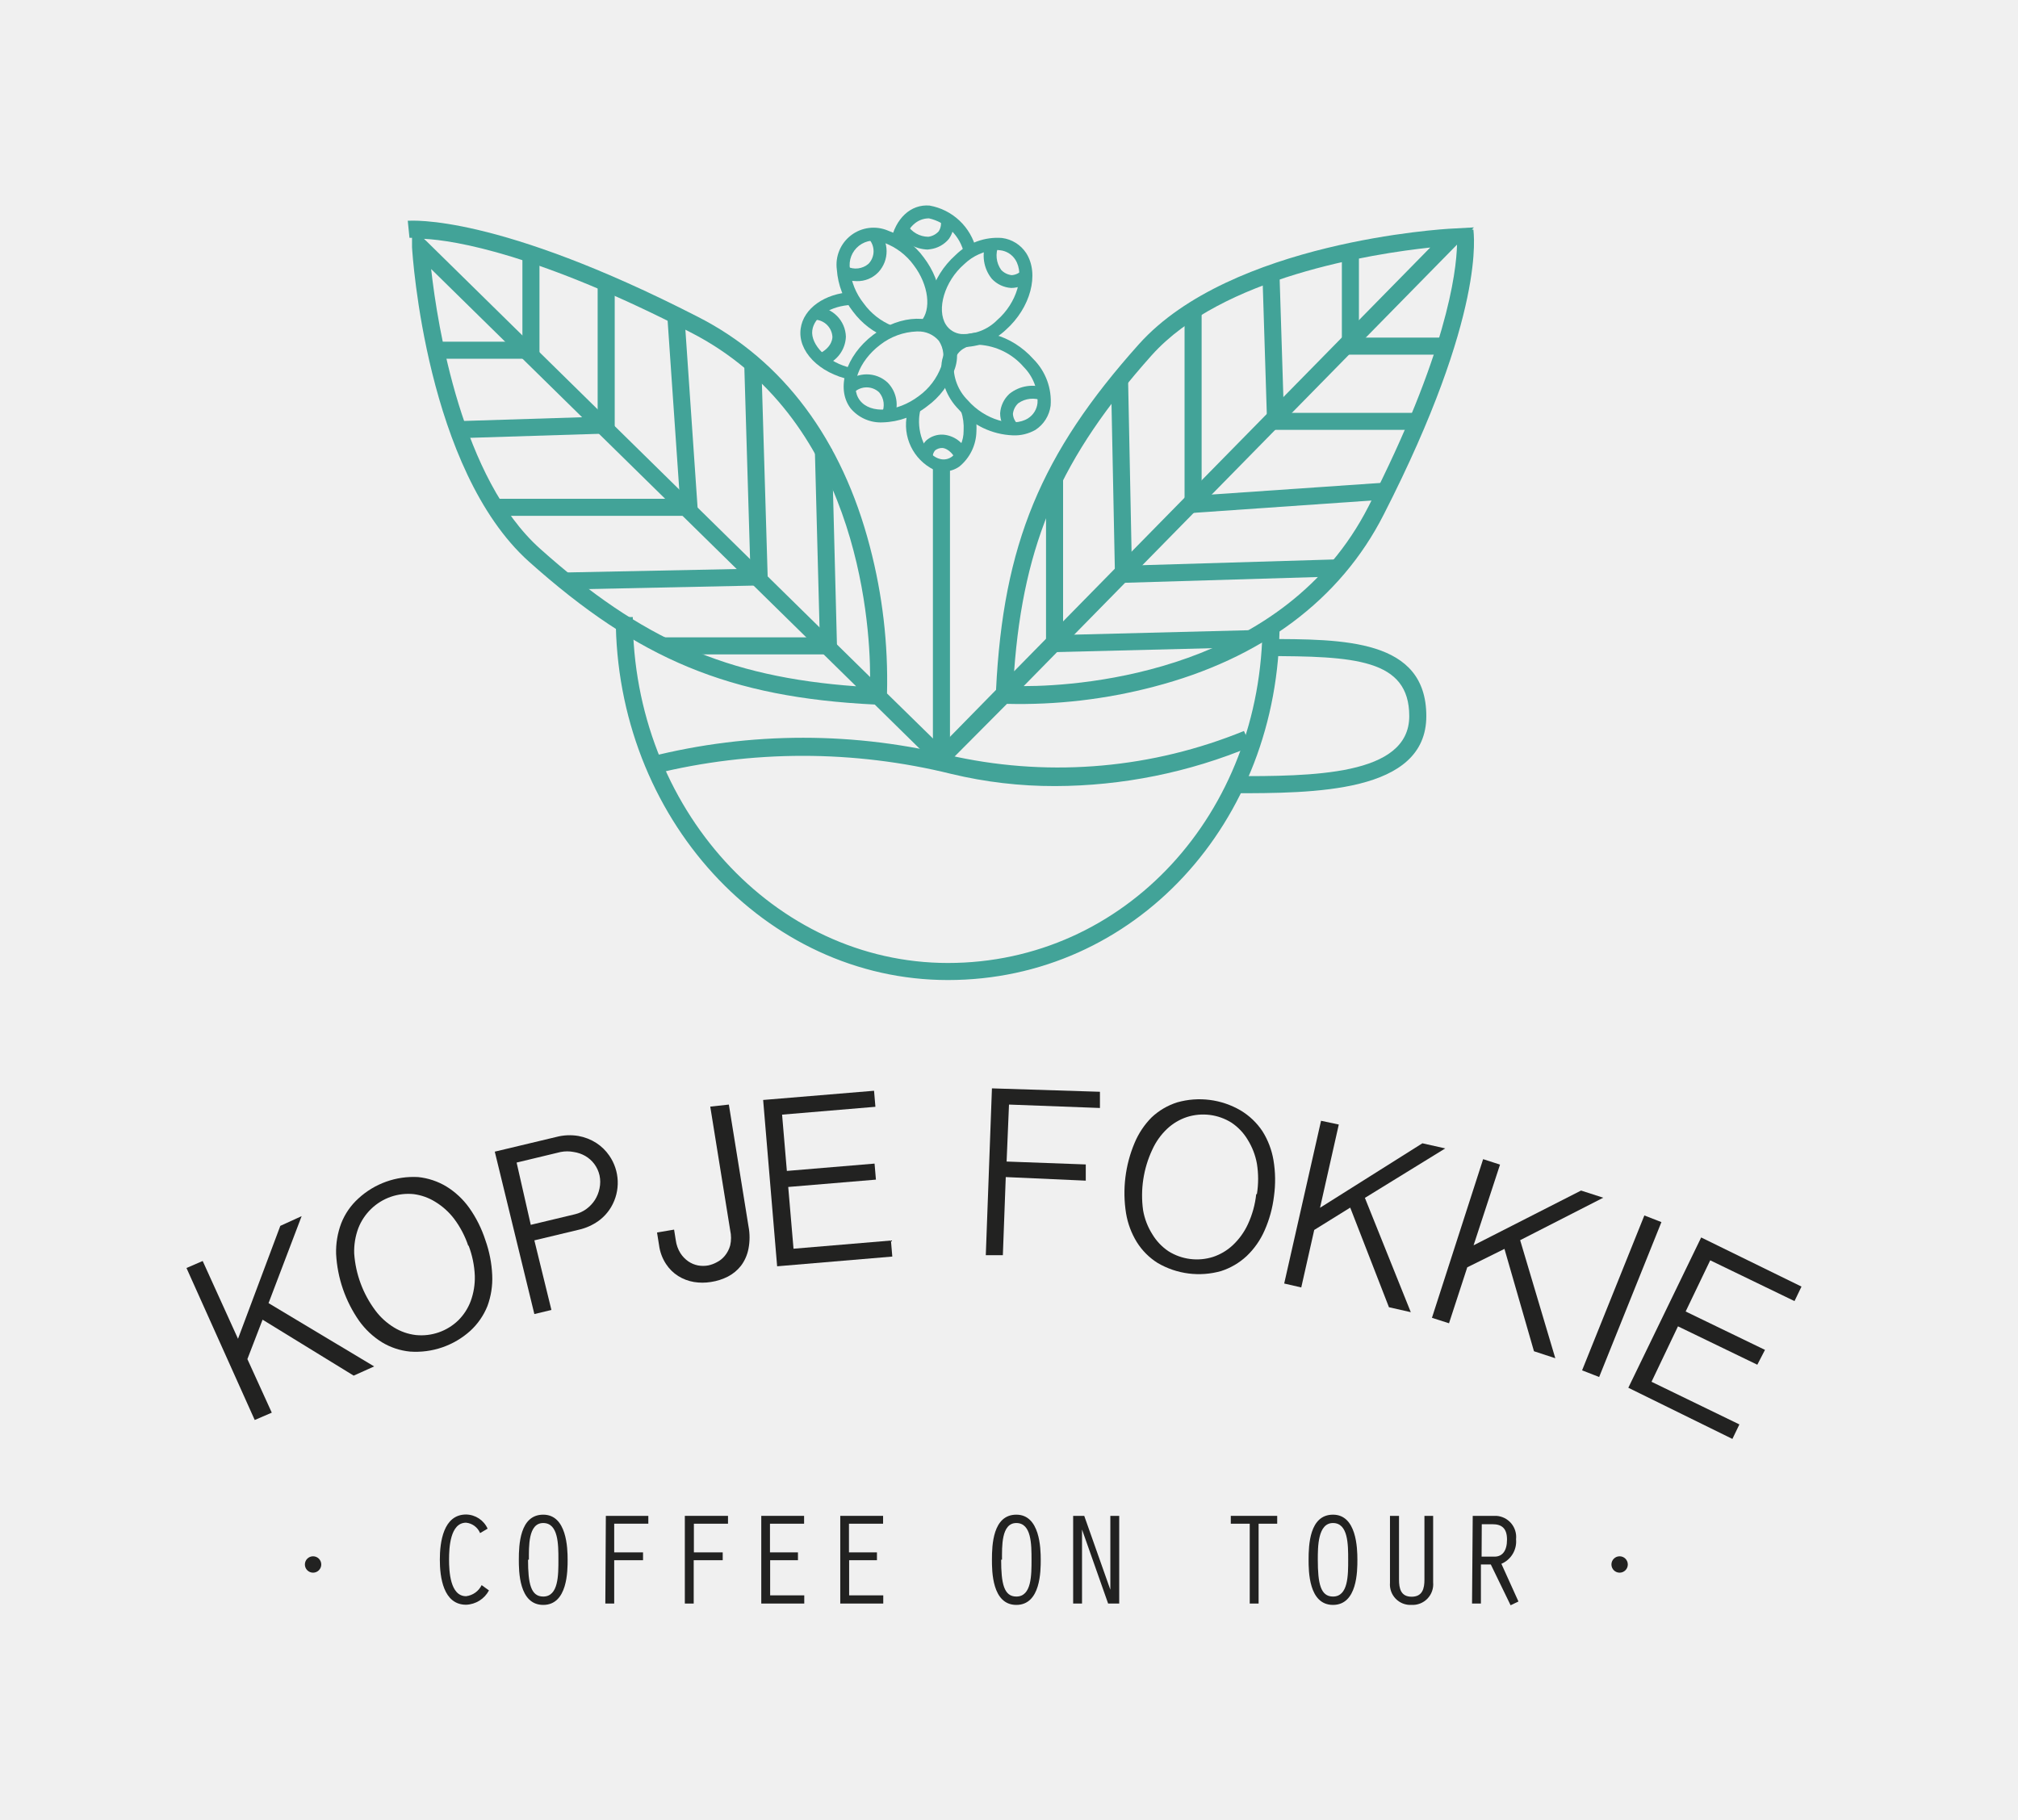
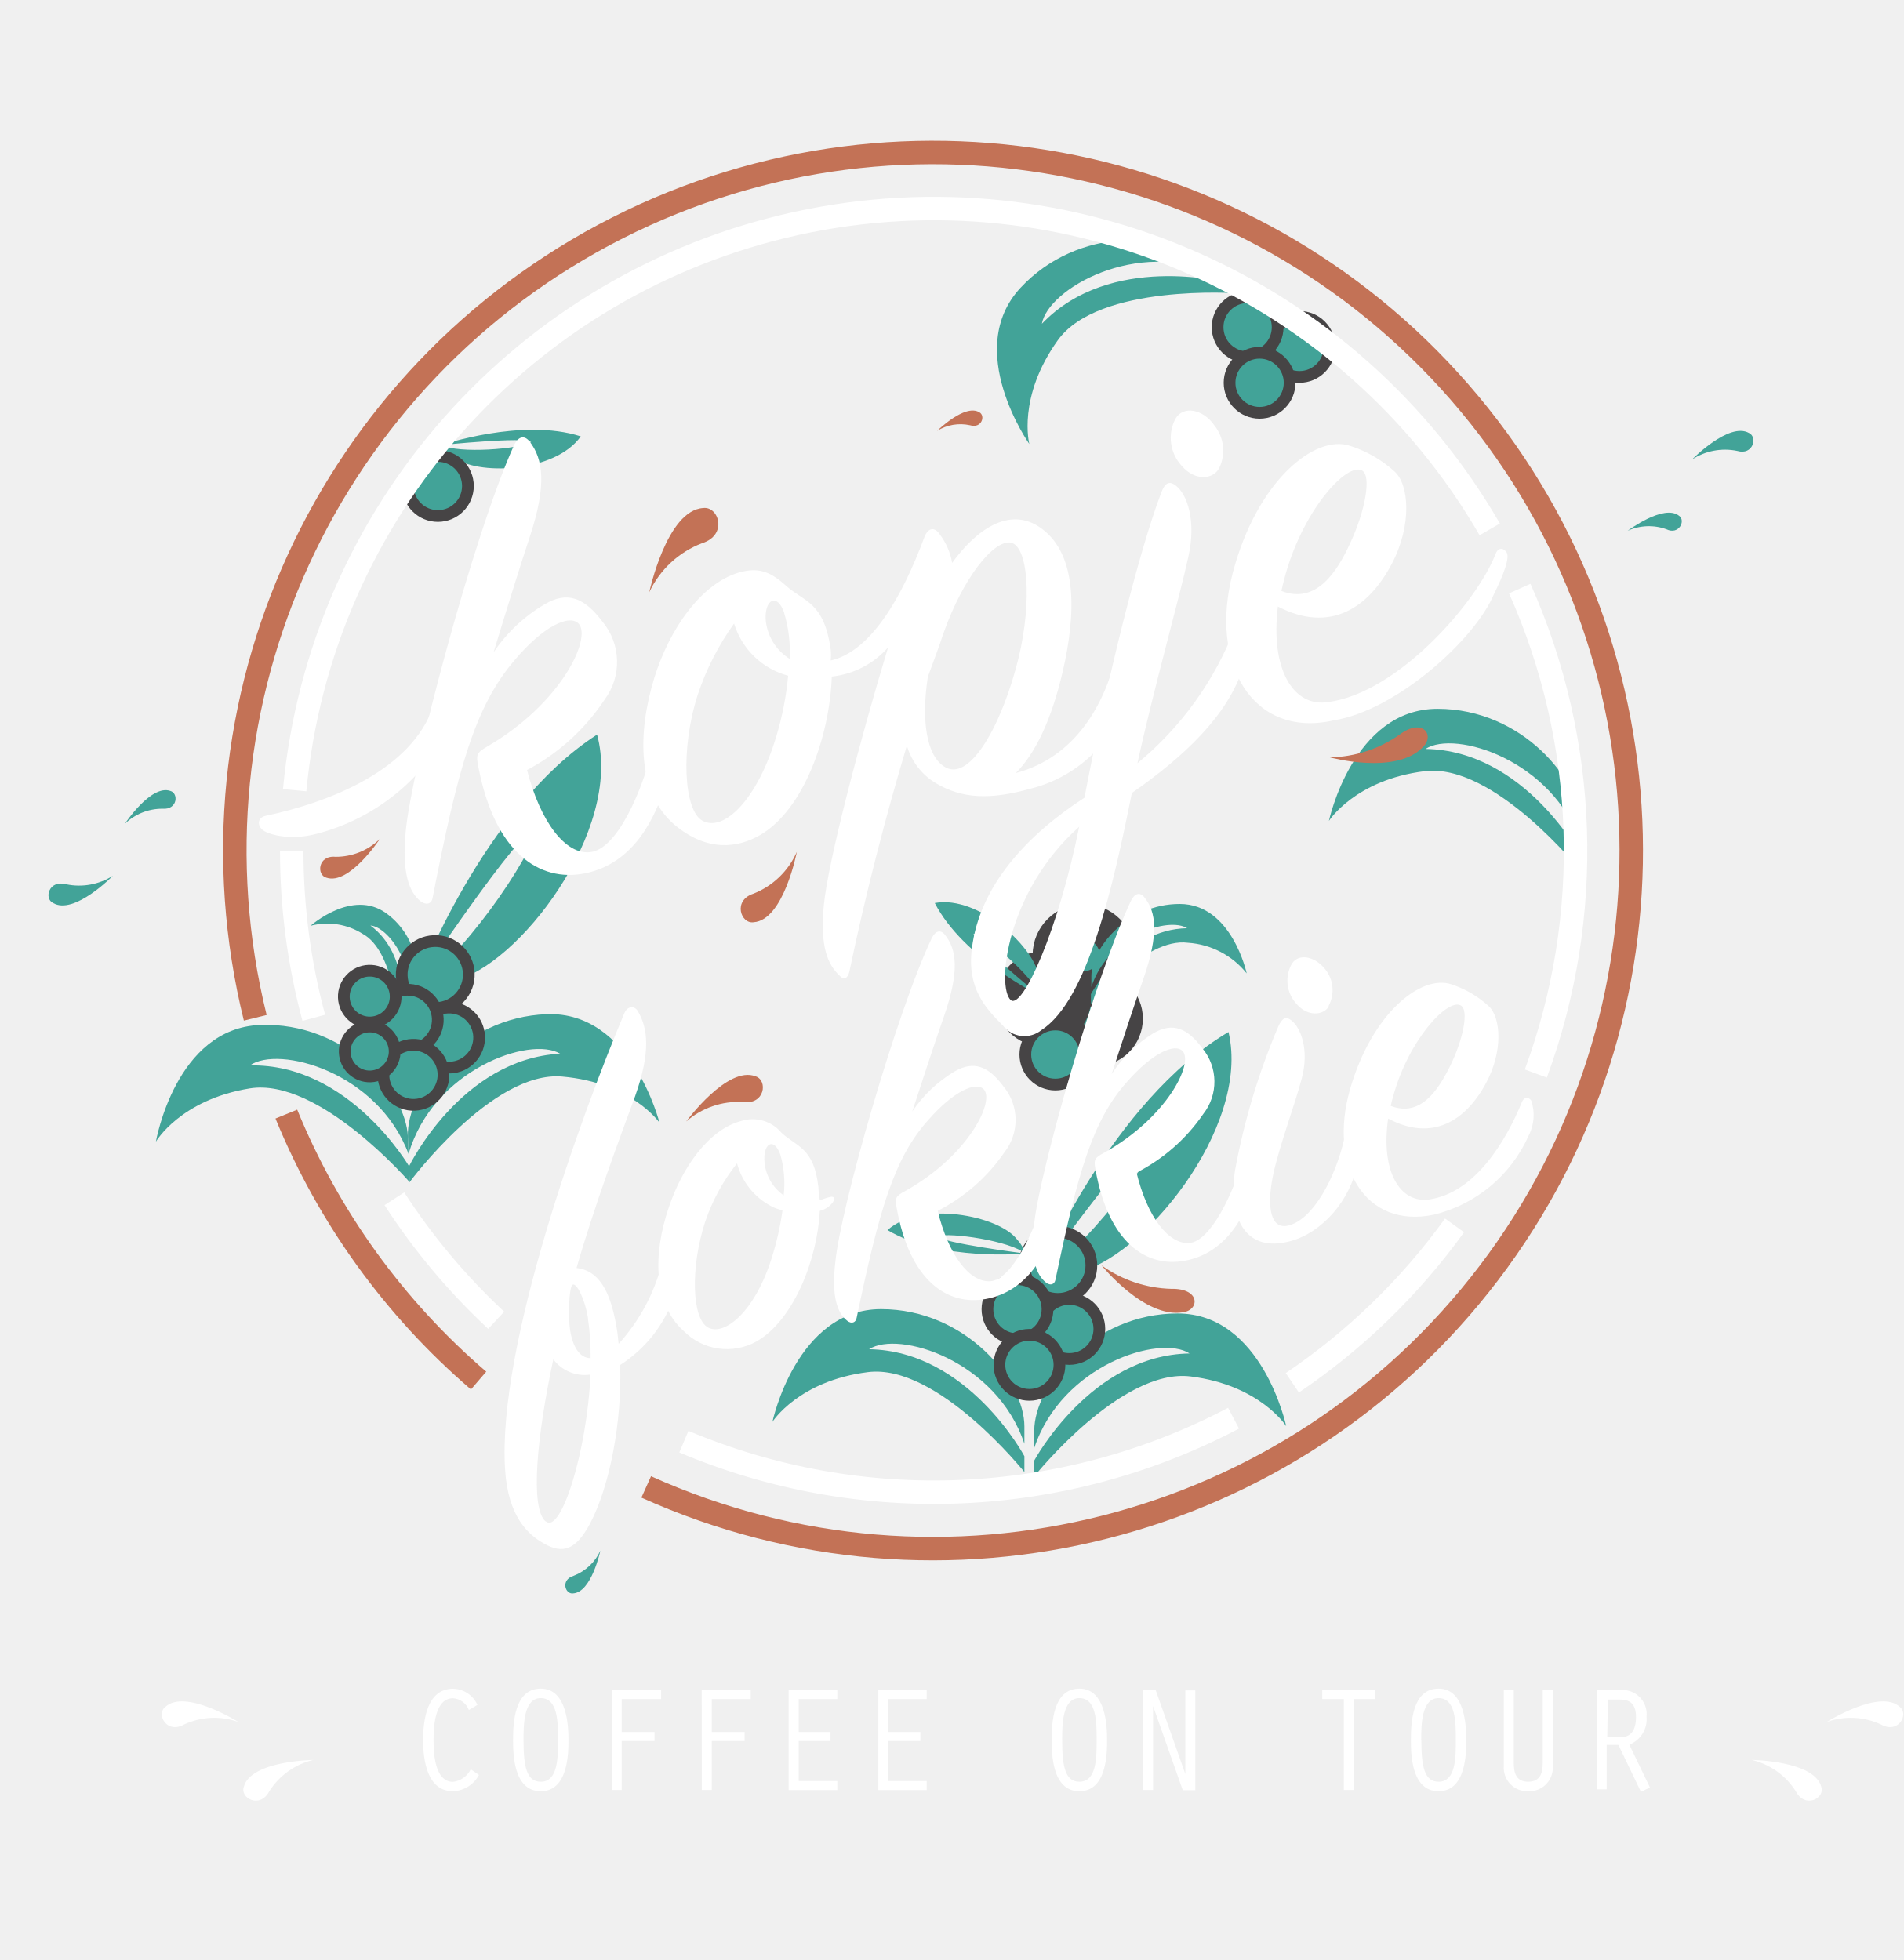
- <svg xmlns="http://www.w3.org/2000/svg" id="Layer_1" data-name="Layer 1" viewBox="0 0 118.28 106.67">
+ <svg xmlns="http://www.w3.org/2000/svg" id="Layer_1" data-name="Layer 1" viewBox="0 0 162.26 167.13">
  <defs>
-     <style>.cls-1{fill:#222221;}.cls-2{fill:#42a398;}</style>
+     <style>.cls-1{fill:#fff;}.cls-2,.cls-4{fill:none;stroke-width:2px;}.cls-2{stroke:#c37256;}.cls-2,.cls-4,.cls-5,.cls-6{stroke-miterlimit:10;}.cls-3,.cls-5,.cls-6{fill:#42a398;}.cls-4{stroke:#fff;}.cls-5,.cls-6{stroke:#464445;}.cls-6{stroke-width:3px;}.cls-7{fill:#c37256;}</style>
  </defs>
-   <path class="cls-1" d="M11.88,73.92l2.07,4.56,2.48-6.62,1.25-.57-1.94,5.1,6.19,3.71-1.2.54-5.34-3.28-.89,2.31,1.43,3.14-1,.43-4-8.91Z" />
-   <path class="cls-1" d="M28.45,72.7a7,7,0,0,1,.4,2.05,4.63,4.63,0,0,1-.28,1.81,4,4,0,0,1-1,1.45,4.77,4.77,0,0,1-3.54,1.22,3.9,3.9,0,0,1-1.65-.55,4.7,4.7,0,0,1-1.33-1.25,7.55,7.55,0,0,1-1.35-3.92A4.7,4.7,0,0,1,20,71.71a3.87,3.87,0,0,1,1-1.45A4.77,4.77,0,0,1,24.51,69a4,4,0,0,1,1.65.55,4.63,4.63,0,0,1,1.34,1.25A7,7,0,0,1,28.45,72.7Zm-1,.34a5.59,5.59,0,0,0-.83-1.59,4,4,0,0,0-1.11-1A3.15,3.15,0,0,0,24.25,70a3.13,3.13,0,0,0-2.49.86A3.16,3.16,0,0,0,21,72a3.89,3.89,0,0,0-.24,1.48A6.31,6.31,0,0,0,22,76.82a3.89,3.89,0,0,0,1.1,1,3.14,3.14,0,0,0,1.27.44,3.12,3.12,0,0,0,2.49-.86,3.14,3.14,0,0,0,.73-1.13,4,4,0,0,0,.24-1.48A5.6,5.6,0,0,0,27.46,73Z" />
-   <path class="cls-1" d="M29,67.51l3.6-.86a3.09,3.09,0,0,1,1.3-.06,2.88,2.88,0,0,1,1.05.41,2.71,2.71,0,0,1,.76.74,2.8,2.8,0,0,1,.12,3,2.72,2.72,0,0,1-.75.83,3.21,3.21,0,0,1-1.17.52l-2.59.62,1,4.08-1,.24Zm2.11,4.29,2.59-.62a1.83,1.83,0,0,0,.67-.31,2,2,0,0,0,.5-.53,2,2,0,0,0,.27-.68,1.8,1.8,0,0,0,0-.76,1.76,1.76,0,0,0-.84-1.14,1.93,1.93,0,0,0-.67-.23,2,2,0,0,0-.77,0l-2.58.62Z" />
-   <path class="cls-1" d="M42.72,64.75l1.15,7.13a3.45,3.45,0,0,1,0,1.32,2.42,2.42,0,0,1-.44,1,2.35,2.35,0,0,1-.76.63,3.23,3.23,0,0,1-1,.32,3.09,3.09,0,0,1-1,0,2.54,2.54,0,0,1-.92-.35,2.35,2.35,0,0,1-.71-.7A2.61,2.61,0,0,1,38.63,73l-.12-.75,1-.17.1.63a1.9,1.9,0,0,0,.27.75,1.7,1.7,0,0,0,.46.48,1.53,1.53,0,0,0,.57.24,1.7,1.7,0,0,0,.6,0A1.81,1.81,0,0,0,42,74a1.45,1.45,0,0,0,.48-.38,1.64,1.64,0,0,0,.32-.62,2,2,0,0,0,0-.87l-1.17-7.26Z" />
-   <path class="cls-1" d="M51.23,63.94l.08.94-5.47.46.28,3.3,5.14-.43.08.94-5.14.43.31,3.62,5.71-.48.08.94-6.75.57-.82-9.75Z" />
-   <path class="cls-1" d="M64.47,64l0,.95-5.33-.2L59,68.09l4.64.17,0,.95L58.95,69l-.17,4.58-1,0,.36-9.78Z" />
-   <path class="cls-1" d="M74.67,70.13a7,7,0,0,1-.55,2,4.63,4.63,0,0,1-1.05,1.5,4,4,0,0,1-1.5.88,4.78,4.78,0,0,1-3.71-.47,3.87,3.87,0,0,1-1.23-1.23A4.68,4.68,0,0,1,66,71.12,7.55,7.55,0,0,1,66.5,67a4.69,4.69,0,0,1,1-1.5,3.9,3.9,0,0,1,1.5-.88,4.78,4.78,0,0,1,3.71.47A4,4,0,0,1,74,66.32,4.63,4.63,0,0,1,74.64,68,7,7,0,0,1,74.67,70.13Zm-1-.13a5.61,5.61,0,0,0,0-1.79,4,4,0,0,0-.54-1.4,3.14,3.14,0,0,0-.95-1,3.13,3.13,0,0,0-2.61-.33,3.14,3.14,0,0,0-1.16.69,3.88,3.88,0,0,0-.87,1.22A6.32,6.32,0,0,0,67,70.95a3.88,3.88,0,0,0,.54,1.4,3.15,3.15,0,0,0,.95,1,3.13,3.13,0,0,0,2.61.33,3.15,3.15,0,0,0,1.16-.69,4,4,0,0,0,.88-1.22A5.6,5.6,0,0,0,73.63,70Z" />
-   <path class="cls-1" d="M78.47,65.92,77.37,70.8l6-3.78,1.34.3L80,70.22l2.69,6.7-1.28-.29-2.27-5.84-2.11,1.31-.76,3.37-1-.23,2.16-9.54Z" />
-   <path class="cls-1" d="M87.92,68.27,86.37,73l6.3-3.21,1.3.42L89.1,72.7l2.06,6.92-1.25-.41-1.73-6L86,74.29l-1.07,3.28-1-.32,3-9.3Z" />
-   <path class="cls-1" d="M97.38,71.64l-3.65,9.08-1-.39,3.65-9.08Z" />
-   <path class="cls-1" d="M105.59,75.42l-.41.85-4.94-2.39-1.44,3,4.65,2.25L103,80l-4.65-2.25L96.8,81l5.15,2.5-.41.85-6.1-3,4.27-8.81Z" />
-   <path class="cls-1" d="M28.66,93.23a1.58,1.58,0,0,1-1.34.84c-1.34,0-1.54-1.62-1.54-2.64s.2-2.65,1.54-2.65a1.41,1.41,0,0,1,1.26.83l-.44.26a1,1,0,0,0-.82-.61c-.94,0-1,1.48-1,2.16s.06,2.15,1,2.15a1.17,1.17,0,0,0,.91-.65Z" />
-   <path class="cls-1" d="M33.27,91.43c0,.65,0,2.65-1.43,2.65s-1.43-2-1.43-2.65c0-.85.05-2.64,1.43-2.64S33.27,90.75,33.27,91.43Zm-2.32,0c0,1.39.16,2.16.89,2.16.9,0,.89-1.27.89-2.16s0-2.15-.89-2.15S31,90.67,31,91.43Z" />
-   <path class="cls-1" d="M35.51,88.86H38v.46H36V91h1.69v.46H36V94h-.52Z" />
-   <path class="cls-1" d="M40.14,88.86h2.53v.46h-2V91h1.69v.46H40.66V94h-.52Z" />
-   <path class="cls-1" d="M44.62,88.86h2.51v.46h-2V91h1.64v.46H45.14v2.06h2V94H44.62Z" />
-   <path class="cls-1" d="M49.25,88.86h2.51v.46h-2V91h1.64v.46H49.77v2.06h2V94H49.25Z" />
-   <path class="cls-1" d="M61,91.43c0,.65,0,2.65-1.43,2.65s-1.43-2-1.43-2.65c0-.85.05-2.64,1.43-2.64S61,90.75,61,91.43Zm-2.32,0c0,1.39.16,2.16.89,2.16.9,0,.89-1.27.89-2.16s0-2.15-.89-2.15S58.73,90.67,58.73,91.43Z" />
-   <path class="cls-1" d="M62.9,88.86h.65l1.53,4.33,0,0,0-1.15V88.86h.52V94h-.65l-1.53-4.34,0,0,0,1.17V94H62.9Z" />
-   <path class="cls-1" d="M73.25,89.32H72.14v-.46h2.72v.46H73.77V94h-.52Z" />
-   <path class="cls-1" d="M79.56,91.43c0,.65,0,2.65-1.43,2.65s-1.43-2-1.43-2.65c0-.85.05-2.64,1.43-2.64S79.56,90.75,79.56,91.43Zm-2.32,0c0,1.39.16,2.16.89,2.16.9,0,.89-1.27.89-2.16s0-2.15-.89-2.15S77.24,90.67,77.24,91.43Z" />
-   <path class="cls-1" d="M82,88.86V92.6c0,.51.1,1,.74,1s.75-.49.75-1V88.86H84v3.9a1.21,1.21,0,0,1-1.27,1.32,1.2,1.2,0,0,1-1.26-1.3V88.86Z" />
-   <path class="cls-1" d="M86.32,88.86h1.39a1.24,1.24,0,0,1,1.15,1.37A1.42,1.42,0,0,1,88,91.67L89,93.88l-.46.22-1.16-2.39h-.58V94h-.52Zm.52,2.39h.76c.45,0,.73-.33.73-1s-.32-.9-.85-.9h-.63Z" />
-   <circle class="cls-1" cx="18.35" cy="91.71" r="0.48" />
-   <circle class="cls-1" cx="94.93" cy="91.71" r="0.48" />
-   <path class="cls-2" d="M55.56,57.45c-10.74,0-19.47-9.55-19.47-21.28h1c0,11.18,8.29,20.28,18.47,20.28C65.92,56.45,74,47.69,74,36.52h1C75,48.26,66.48,57.45,55.56,57.45Z" />
-   <path class="cls-2" d="M72.24,46.5v-1c4.62,0,10.36,0,10.36-3.52,0-3.35-3.21-3.52-8.46-3.52v-1c4.65,0,9.46,0,9.46,4.52S77,46.5,72.24,46.5Z" />
-   <rect class="cls-2" x="54.68" y="27.42" width="1" height="16.99" />
-   <path class="cls-2" d="M55.54,44.76l-.71-.7,3.55-3.62C58.8,31.93,61,26.6,66.76,20.17c5.39-6,17.83-6.75,18.35-6.77l1.28-.07-.12.13.09,0c0,.19.8,4.85-5.26,16.71-2.54,5-7.21,8.46-13.49,10.09a30.86,30.86,0,0,1-8.59,1ZM85.4,14.34,60,40.22c3.63,0,15.3-.91,20.21-10.53C84.77,20.77,85.36,16,85.4,14.34Zm-1.57.17c-3.36.36-12.21,1.72-16.33,6.32C62.19,26.78,60,31.75,59.44,39.35Z" />
-   <polygon class="cls-2" points="61.31 38.24 61.31 28.01 62.31 28.01 62.31 37.22 73.33 36.94 73.35 37.94 61.31 38.24" />
-   <polygon class="cls-2" points="65.36 34.18 65.12 22.28 66.12 22.26 66.34 33.15 78.39 32.79 78.42 33.79 65.36 34.18" />
-   <polygon class="cls-2" points="69.43 30.1 69.43 18.18 70.43 18.18 70.43 29.03 81.19 28.29 81.26 29.28 69.43 30.1" />
-   <polygon class="cls-2" points="83.11 25.2 74.28 25.2 73.99 15.95 74.99 15.92 75.25 24.2 83.11 24.2 83.11 25.2" />
-   <polygon class="cls-2" points="84.8 20.79 78.65 20.79 78.65 14.48 79.65 14.48 79.65 19.79 84.8 19.79 84.8 20.79" />
-   <path class="cls-2" d="M54.88,44.85,51.27,41.3c-8.51-.42-13.84-2.63-20.27-8.38-6-5.39-6.82-17.9-6.85-18.43l0-.55H24l-.1-1c.21,0,5.2-.42,17,5.63,5,2.54,8.46,7.21,10.09,13.49a30.84,30.84,0,0,1,1,8.59l3.55,3.48ZM25.27,15.77c.38,3.38,1.79,12.29,6.39,16.4,5.95,5.32,10.92,7.51,18.52,8.06ZM24.85,14l.15.14L51,39.69c0-3.63-.91-15.3-10.53-20.21C31.59,14.9,26.66,14.09,24.85,14Z" />
-   <polygon class="cls-2" points="49.07 38.36 38.84 38.36 38.84 37.36 48.05 37.36 47.76 26.35 48.76 26.32 49.07 38.36" />
-   <polygon class="cls-2" points="33.1 34.56 33.08 33.56 43.98 33.34 43.62 21.28 44.62 21.25 45.01 34.31 33.1 34.56" />
-   <polygon class="cls-2" points="40.92 30.24 29 30.24 29 29.24 39.85 29.24 39.11 18.49 40.11 18.42 40.92 30.24" />
-   <polygon class="cls-2" points="26.78 25.69 26.75 24.69 35.03 24.43 35.03 16.57 36.03 16.57 36.03 25.4 26.78 25.69" />
-   <polygon class="cls-2" points="31.62 21.03 25.3 21.03 25.3 20.03 30.62 20.03 30.62 14.88 31.62 14.88 31.62 21.03" />
-   <path class="cls-2" d="M51.74,24.76a2.3,2.3,0,0,1-1.89-.83c-.87-1.16-.28-3.08,1.33-4.3s3.62-1.26,4.5-.11a2.33,2.33,0,0,1,.25,2.19,4.49,4.49,0,0,1-1.58,2.1A4.42,4.42,0,0,1,51.74,24.76Zm2-5.33a3.71,3.71,0,0,0-2.16.79c-1.25.95-1.8,2.44-1.18,3.25s2.19.7,3.45-.25a3.75,3.75,0,0,0,1.32-1.74,1.6,1.6,0,0,0-.14-1.5A1.56,1.56,0,0,0,53.78,19.43Z" />
-   <path class="cls-2" d="M52.39,24.49l-.71-.25A1.14,1.14,0,0,0,51.53,23a1.07,1.07,0,0,0-1.47,0l-.49-.57a1.8,1.8,0,0,1,2.46,0A1.85,1.85,0,0,1,52.39,24.49Z" />
-   <path class="cls-2" d="M52,19.8a4.6,4.6,0,0,1-2-1.53,4.5,4.5,0,0,1-.95-2.46,2.17,2.17,0,0,1,3-2.29,4.49,4.49,0,0,1,2.1,1.58c1.12,1.48,1.27,3.27.37,4.26l-.55-.51c.64-.7.46-2.15-.41-3.3a3.75,3.75,0,0,0-1.74-1.32,1.43,1.43,0,0,0-2,1.55,3.75,3.75,0,0,0,.8,2A3.84,3.84,0,0,0,52.3,19.1Z" />
-   <path class="cls-2" d="M50.21,16.48a2.46,2.46,0,0,1-.82-.15l.25-.71a1.15,1.15,0,0,0,1.27-.16,1.07,1.07,0,0,0,0-1.47l.57-.49a1.8,1.8,0,0,1,0,2.46A1.68,1.68,0,0,1,50.21,16.48Z" />
-   <path class="cls-2" d="M49.86,22.26c-1.86-.38-3.12-1.69-2.93-3,.16-1.18,1.41-2.06,3-2.14l0,.75c-1.25.06-2.21.68-2.32,1.5s.89,1.91,2.33,2.21Z" />
-   <path class="cls-2" d="M48.33,21.42,48,20.74c.83-.4.79-1,.79-1a1.07,1.07,0,0,0-1-1l.06-.75a1.8,1.8,0,0,1,1.73,1.75A1.85,1.85,0,0,1,48.33,21.42Z" />
-   <path class="cls-2" d="M56.57,20.34l-.34,0a2,2,0,0,1-1.42-.89c-.78-1.22-.26-3.2,1.2-4.5h0a3.48,3.48,0,0,1,2.72-1,2,2,0,0,1,1.42.89c.78,1.22.26,3.2-1.2,4.5A3.68,3.68,0,0,1,56.57,20.34Zm1.83-5.69a3,3,0,0,0-1.89.84h0c-1.15,1-1.63,2.65-1.07,3.54a1.21,1.21,0,0,0,.89.55,2.77,2.77,0,0,0,2.12-.82c1.15-1,1.63-2.65,1.06-3.54a1.21,1.21,0,0,0-.89-.55Z" />
-   <path class="cls-2" d="M59.27,16.88h0a1.7,1.7,0,0,1-1.14-.54,2.15,2.15,0,0,1-.32-2.15l.72.21a1.45,1.45,0,0,0,.15,1.42,1,1,0,0,0,.62.31.9.9,0,0,0,.61-.3l.53.53A1.58,1.58,0,0,1,59.27,16.88Z" />
-   <path class="cls-2" d="M56.51,14.87a2.73,2.73,0,0,0-2.06-2.07c-.71,0-1.3.55-1.5,1.5l-.74-.15c.27-1.34,1.17-2.19,2.27-2.1a3.43,3.43,0,0,1,2.74,2.58Z" />
-   <path class="cls-2" d="M54.36,14.63a2.27,2.27,0,0,1-1.78-1l.59-.46a1.46,1.46,0,0,0,1.24.71,1,1,0,0,0,.61-.32.86.86,0,0,0,.11-.67l.74-.12A1.57,1.57,0,0,1,55.62,14a1.7,1.7,0,0,1-1.1.61Z" />
-   <path class="cls-2" d="M59.36,25.52A4.45,4.45,0,0,1,56.19,24a3.49,3.49,0,0,1-1-2.72,2,2,0,0,1,.89-1.42c1.22-.78,3.2-.26,4.5,1.2h0a3.49,3.49,0,0,1,1,2.72,2,2,0,0,1-.89,1.42A2.45,2.45,0,0,1,59.36,25.52Zm-2-5.31a1.67,1.67,0,0,0-.91.24,1.21,1.21,0,0,0-.55.89,2.8,2.8,0,0,0,.82,2.12c1,1.15,2.65,1.63,3.54,1.06a1.21,1.21,0,0,0,.55-.89A2.8,2.8,0,0,0,60,21.51h0A3.77,3.77,0,0,0,57.38,20.21Z" />
-   <path class="cls-2" d="M59.15,25.4a1.57,1.57,0,0,1-.53-1.17,1.7,1.7,0,0,1,.54-1.14,2.14,2.14,0,0,1,2.15-.32l-.21.72a1.46,1.46,0,0,0-1.42.15,1,1,0,0,0-.31.62.86.86,0,0,0,.3.61Z" />
-   <path class="cls-2" d="M55.31,27.64a1.55,1.55,0,0,1-.34,0,2.93,2.93,0,0,1-1.84-3.14,3.51,3.51,0,0,1,.11-.71l.72.19a2.73,2.73,0,0,0-.09.56c-.06,1.12.51,2.21,1.25,2.37a.81.81,0,0,0,.7-.16,2,2,0,0,0,.66-1.5,3.07,3.07,0,0,0-.15-1.15l.71-.24a3.83,3.83,0,0,1,.19,1.43,2.73,2.73,0,0,1-1,2.06A1.6,1.6,0,0,1,55.31,27.64Z" />
-   <path class="cls-2" d="M56,26.89c-.33-.61-.75-.63-.76-.63a.67.67,0,0,0-.43.14.57.57,0,0,0-.14.42h-.75a1.28,1.28,0,0,1,.37-1,1.37,1.37,0,0,1,1-.34,1.68,1.68,0,0,1,1.4,1Z" />
-   <path class="cls-2" d="M61.84,46.08a25.77,25.77,0,0,1-6.07-.71,36.28,36.28,0,0,0-17.43,0l-.27-1a36.64,36.64,0,0,1,18,0,28.79,28.79,0,0,0,16.84-1.52l.42.91A30,30,0,0,1,61.84,46.08Z" />
+   <path class="cls-1" d="M40.83,151.35a2.61,2.61,0,0,1-2.21,1.39c-2.22,0-2.55-2.68-2.55-4.37S36.4,144,38.62,144a2.32,2.32,0,0,1,2.08,1.38l-.73.43a1.56,1.56,0,0,0-1.35-1c-1.56,0-1.66,2.45-1.66,3.57s.1,3.56,1.66,3.56a1.94,1.94,0,0,0,1.51-1.07Z" />
+   <path class="cls-1" d="M48.46,148.36c0,1.07,0,4.38-2.36,4.38s-2.36-3.28-2.36-4.38c0-1.4.09-4.37,2.36-4.37S48.46,147.24,48.46,148.36Zm-3.83,0c0,2.3.27,3.57,1.47,3.57,1.48,0,1.47-2.09,1.47-3.57s0-3.56-1.47-3.56S44.63,147.11,44.63,148.36Z" />
+   <path class="cls-1" d="M52.17,144.11h4.19v.77H53v2.81h2.8v.77H53v4.17h-.85Z" />
+   <path class="cls-1" d="M59.82,144.11H64v.77H60.68v2.81h2.8v.77h-2.8v4.17h-.85Z" />
+   <path class="cls-1" d="M67.23,144.11h4.15v.77H68.09v2.81H70.8v.77H68.09v3.41h3.29v.77H67.23Z" />
+   <path class="cls-1" d="M74.88,144.11H79v.77H75.74v2.81h2.72v.77H75.74v3.41H79v.77H74.88Z" />
+   <path class="cls-1" d="M94.38,148.36c0,1.07,0,4.38-2.36,4.38s-2.36-3.28-2.36-4.38c0-1.4.09-4.37,2.36-4.37S94.38,147.24,94.38,148.36Zm-3.83,0c0,2.3.27,3.57,1.47,3.57,1.48,0,1.47-2.09,1.47-3.57s0-3.56-1.47-3.56S90.55,147.11,90.55,148.36Z" />
+   <path class="cls-1" d="M97.45,144.11h1.07l2.53,7.16,0,0,0-1.9v-5.23h.85v8.51h-1.07l-2.53-7.17,0,0,0,1.93v5.22h-.86Z" />
+   <path class="cls-1" d="M114.56,144.88h-1.84v-.77h4.49v.77h-1.8v7.75h-.85Z" />
+   <path class="cls-1" d="M125,148.36c0,1.07,0,4.38-2.36,4.38s-2.36-3.28-2.36-4.38c0-1.4.09-4.37,2.36-4.37S125,147.24,125,148.36Zm-3.83,0c0,2.3.27,3.57,1.47,3.57,1.48,0,1.47-2.09,1.47-3.57s0-3.56-1.47-3.56S121.16,147.11,121.16,148.36Z" />
+   <path class="cls-1" d="M129.05,144.11v6.19c0,.84.17,1.63,1.23,1.63s1.24-.8,1.24-1.63v-6.19h.85v6.45a2,2,0,0,1-2.09,2.18,2,2,0,0,1-2.08-2.14v-6.48Z" />
+   <path class="cls-1" d="M136.17,144.11h2.3a2.06,2.06,0,0,1,1.9,2.26,2.34,2.34,0,0,1-1.47,2.4l1.76,3.65-.77.37-1.92-4h-1v3.79h-.85Zm.85,4h1.25c.74,0,1.2-.55,1.2-1.7s-.54-1.49-1.4-1.49h-1Z" />
+   <path class="cls-2" d="M21.76,86.79a59.52,59.52,0,1,1,33.33,40" />
+   <path class="cls-2" d="M40.8,117.72A59.7,59.7,0,0,1,24.41,95" />
+   <path class="cls-3" d="M101.41,115.41c-2.5-1.64-10.87.95-13.24,8.06V122c0-3.89,5-10,12.22-10s9.26,9.61,9.26,9.61-2.22-3.5-8.15-4.24-13.33,8.52-13.33,8.52v-1.35S93,115.54,101.41,115.41Z" />
+   <path class="cls-4" d="M105.16,120.93a54.85,54.85,0,0,1-46.86,2" />
+   <path class="cls-4" d="M124,104.49a55,55,0,0,1-13.83,13.42" />
+   <path class="cls-3" d="M121.53,63.86c2.5-1.64,10.87.95,13.24,8.06V70.44c0-3.89-5-10-12.22-10S113.29,70,113.29,70s2.22-3.5,8.15-4.24,13.33,8.52,13.33,8.52V73S130,64,121.53,63.86Z" />
+   <path class="cls-4" d="M129.56,50.19a54.91,54.91,0,0,1,1.37,41.35" />
+   <circle class="cls-5" cx="110.78" cy="29.58" r="2.56" />
+   <circle class="cls-5" cx="106.36" cy="27.9" r="2.56" />
+   <circle class="cls-5" cx="107.38" cy="32.64" r="2.56" />
+   <path class="cls-3" d="M88.82,27.61c.5-2.95,8.08-7.33,14.91-4.23l-1.08-1C99.79,19.73,91.92,19.25,87,24.54s.75,13.32.75,13.32-1.05-4,2.43-8.85,15.31-4,15.31-4l-1-.92S94.66,21.5,88.82,27.61Z" />
+   <path class="cls-3" d="M49.51,37.21c-5-1.61-11.88.74-11.88.74s7.16-.74,7.65-.25c-1,.6-6.17,1-7.65.25a3.16,3.16,0,0,0,1,1C40.57,40.57,47.3,40.35,49.51,37.21Z" />
+   <circle class="cls-5" cx="37.33" cy="41.44" r="2.56" />
+   <path class="cls-4" d="M25.12,67.38A54.73,54.73,0,0,1,127,45.14" />
+   <path class="cls-4" d="M26.75,86.79a54.79,54.79,0,0,1-1.88-14.26" />
+   <path class="cls-4" d="M42.3,112.58a55,55,0,0,1-8.68-10.36" />
+   <path class="cls-3" d="M104.73,88c-10,5.9-16.12,20.59-16.12,20.59s9.24-12.85,10.75-12.94c-.53,2.56-7.34,11.61-10.75,12.94a6.93,6.93,0,0,0,3.11-.09C97.19,107.56,106.67,96.18,104.73,88Z" />
+   <circle class="cls-5" cx="90.18" cy="107.9" r="2.86" />
+   <circle class="cls-5" cx="91.16" cy="113.32" r="2.56" />
+   <circle class="cls-5" cx="86.74" cy="111.64" r="2.56" />
+   <path class="cls-3" d="M74.09,115.05c2.5-1.64,10.87.95,13.24,8.06v-1.48c0-3.89-5-10-12.22-10s-9.26,9.61-9.26,9.61,2.22-3.5,8.15-4.24,13.33,8.52,13.33,8.52v-1.35S82.54,115.18,74.09,115.05Z" />
+   <circle class="cls-5" cx="87.76" cy="116.38" r="2.56" />
+   <path class="cls-3" d="M47.75,89.85c-2.56-1.54-10.83,1.36-12.92,8.55l-.06-1.47C34.63,93,39.39,86.75,46.61,86.48s9.61,9.25,9.61,9.25-2.35-3.41-8.3-3.93-13,9-13,9l-.05-1.35S39.31,90.3,47.75,89.85Z" />
+   <path class="cls-3" d="M75.66,104.89c4.53,2.7,11.74,2,11.74,2s-7.15-.9-7.51-1.48c1.14-.35,6.24.41,7.51,1.48a3.16,3.16,0,0,0-.71-1.22C85.12,103.65,78.52,102.34,75.66,104.89Z" />
+   <circle class="cls-6" cx="92.39" cy="81.45" r="2.86" />
+   <circle class="cls-6" cx="93.37" cy="86.86" r="2.56" />
+   <circle class="cls-6" cx="88.95" cy="85.18" r="2.56" />
+   <circle class="cls-5" cx="89.97" cy="89.92" r="2.56" />
+   <path class="cls-3" d="M101.2,79.15c-1.54-1-6.7.58-8.16,5v-.91c0-2.4,3.08-6.16,7.53-6.16S106.28,83,106.28,83a7,7,0,0,0-5-2.61C97.6,79.9,93,85.6,93,85.6v-.83S96,79.23,101.2,79.15Z" />
+   <path class="cls-1" d="M52.53,113c.1.51.15,1,.21,1.59a16.17,16.17,0,0,0,3.67-6.79c.17-.61.62-.74,1-.14a4.68,4.68,0,0,1,.07,2.86,11.29,11.29,0,0,1-4.61,5.87c.16,4.8-.88,10.32-2.56,13.51-1.2,2.24-2.31,2.65-3.93,1.72-1.34-.75-3.07-2.28-3.32-6.3-.69-10.54,6.52-30.27,10.16-38.91.26-.63.87-.69,1.16-.18.86,1.46,1.1,3.47-.23,7.23-1.29,3.5-3.47,9.33-5,14.66C51,108.33,52,110,52.53,113Zm-6,16.72c1.27,1.14,3.51-5.89,3.81-12.51a3.34,3.34,0,0,1-3.17-1.3C45.75,122.55,45.19,128.59,46.51,129.73Zm3.6-17.31c-.28-1.72-1-3.06-1.32-2.86s-.37,2.8-.21,3.87c.24,1.49.84,2.38,1.75,2.39A21.49,21.49,0,0,0,50.12,112.42Z" />
+   <path class="cls-1" d="M69.89,103.25c-.21,4.11-2.22,9.33-5.41,11.14a5.17,5.17,0,0,1-6.21-.91C55.72,111.2,55.64,107,57,103c1.15-3.48,3.45-6.7,6.18-7.41a3.2,3.2,0,0,1,3.44,1c1.34,1.23,2.78,1.28,3.15,4.66,0,.38.09.7.11,1.08.28-.05.54-.2.91-.27s.37.17.23.43A1.92,1.92,0,0,1,69.89,103.25Zm-4.15-.4a5.84,5.84,0,0,1-2.91-3.65,16.44,16.44,0,0,0-2.72,5c-1.26,3.88-1.14,8.26.26,9s4-1.35,5.44-6a24.78,24.78,0,0,0,.9-4A3.57,3.57,0,0,1,65.74,102.85Zm.78-4.41c-.52-1.43-1.39-1-1.36.41a3.87,3.87,0,0,0,1.65,3.08A9,9,0,0,0,66.52,98.44Z" />
+   <path class="cls-1" d="M81.38,91.36c1.64-.94,2.88-.46,4.18,1.3a4.46,4.46,0,0,1,.07,5.59,15.32,15.32,0,0,1-5.69,5c.91,3.75,2.71,6.13,4.5,6s3.78-4.22,4.61-7.35c.17-.61.58-.73.91-.22a3.56,3.56,0,0,1,0,2.92c-.73,2.15-2.29,5.52-5.94,6.17-3.24.58-6.47-1.53-7.58-7.78-.16-.83-.09-1,.73-1.43,5.36-3,7.63-7.6,6.71-8.66-.67-.73-2.6.17-4.68,2.53-3,3.3-4.25,7.76-6.17,16.94-.07.4-.42.56-.81.25-.84-.65-1.36-2.08-1-5.07C71.67,103,76.4,86.39,79.43,80c.31-.63.76-.77,1.14-.27,1,1.25,1.22,3.12-.07,6.86-.74,2.11-1.92,5.68-2.73,8.19A11.42,11.42,0,0,1,81.38,91.36Z" />
+   <path class="cls-1" d="M98.33,88.1c1.64-.94,2.88-.46,4.18,1.3a4.46,4.46,0,0,1,.07,5.59,15.32,15.32,0,0,1-5.69,5c.91,3.75,2.71,6.13,4.5,6s3.78-4.22,4.61-7.35c.17-.61.58-.73.91-.22a3.56,3.56,0,0,1,0,2.92c-.73,2.15-2.29,5.52-5.94,6.17-3.24.58-6.47-1.53-7.58-7.78-.16-.83-.09-1,.73-1.43,5.36-3,7.63-7.6,6.71-8.66-.67-.73-2.6.17-4.68,2.53-3,3.3-4.25,7.76-6.17,16.94-.07.4-.42.56-.81.25-.84-.65-1.36-2.08-1-5.07.48-4.45,5.22-21.11,8.25-27.49.31-.63.76-.77,1.15-.27,1,1.25,1.22,3.12-.07,6.86-.74,2.11-1.92,5.68-2.73,8.19A11.42,11.42,0,0,1,98.33,88.1Z" />
+   <path class="cls-1" d="M105.28,99.83A58,58,0,0,1,109,87.47c.31-.63.6-.83,1.05-.49.83.6,1.59,2.52.92,5-.58,2.22-1.91,5.73-2.44,8.22-.59,2.89-.15,4.67,1.31,4.3,2.06-.49,4-4,4.78-7.48.15-.46.48-.48.74-.14a3.35,3.35,0,0,1,.23,2.92c-.83,3.13-3.37,5.63-6,6.13C106.16,106.64,104.71,103.86,105.28,99.83Zm8-14c-.48.76-1.79.87-2.72-.19a2.92,2.92,0,0,1-.43-3.46c.59-.93,2-.63,2.87.5A2.84,2.84,0,0,1,113.25,85.8Z" />
+   <path class="cls-1" d="M121.83,102.28c3.87-.55,6.52-4.9,7.92-8.32.16-.41.53-.48.79-.11a3.81,3.81,0,0,1-.23,3,11.91,11.91,0,0,1-8.09,6.73c-5.84,1.22-9-4.16-7.13-10.69s6.1-9.84,8.66-8.95a8.75,8.75,0,0,1,3.19,1.88c1,.95,1.22,3.83-.27,6.56-1.73,3.21-4.59,5-8.33,3C117.69,99.92,119.36,102.62,121.83,102.28Zm1.78-11.35c1.1-2.22,1.66-4.82.91-5.2-1.12-.6-4.42,2.91-5.74,7.71-.09.3-.17.61-.22.86C121.1,95.29,122.61,92.94,123.61,90.93Z" />
+   <path class="cls-3" d="M50.9,62.64c-9.74,6.27-15.34,21.19-15.34,21.19s8.75-13.19,10.25-13.33c-.43,2.58-6.9,11.88-10.25,13.33a6.93,6.93,0,0,0,3.1-.21C44.1,82.49,53.14,70.77,50.9,62.64Z" />
+   <path class="cls-3" d="M79.69,77c2.41,4.69,8.92,7.88,8.92,7.88S83,80.29,83,79.61c1.15.31,5.08,3.65,5.59,5.23a3.16,3.16,0,0,0,0-1.41C88.38,80.91,83.47,76.3,79.69,77Z" />
+   <path class="cls-1" d="M46.43,51.53c1.91-1.14,3.38-.59,4.93,1.48a5.37,5.37,0,0,1,.18,6.65,18.08,18.08,0,0,1-6.61,6c1.14,4.45,3.3,7.26,5.4,7,2.26-.25,4.37-5.09,5.3-8.83.19-.73.67-.88,1.07-.28a4.29,4.29,0,0,1,0,3.48c-.83,2.58-2.59,6.61-6.88,7.45-3.8.74-7.64-1.71-9.05-9.14-.2-1-.13-1.17.83-1.72,6.25-3.66,8.84-9.18,7.74-10.43-.8-.86-3.06.24-5.46,3.09-3.42,4-4.86,9.31-7,20.28-.07.47-.48.67-1,.31-1-.76-1.64-2.46-1.29-6,.49-5.31,5.76-25.23,9.22-32.88.35-.76.88-.93,1.34-.34,1.15,1.47,1.49,3.69,0,8.17-.84,2.52-2.16,6.8-3.07,9.8A13.49,13.49,0,0,1,46.43,51.53Z" />
+   <path class="cls-1" d="M87.78,67.27c-3.31.92-5.75.86-8-.49a5.53,5.53,0,0,1-2.47-3.2c-1.74,5.8-3.51,12.58-4.9,19.27-.12.54-.46.78-.83.35-1-.93-1.69-2.45-1.35-6,.36-3.74,3.06-14,5.48-22a7.43,7.43,0,0,1-4.8,2.49c-.17,5-2.35,11.36-6.14,13.53-1.87,1.08-4.5,1.46-7.31-.93-3.09-2.67-3.16-7.69-1.67-12.52,1.29-4.16,4-8,7.19-8.95,1.6-.45,2.62-.15,4,1.1,1.59,1.44,3.27,1.37,3.84,5.49a5.09,5.09,0,0,1,0,.91c3.45-.78,6.11-5.46,8-10.56.34-.82.9-.82,1.32-.16A5.54,5.54,0,0,1,81.17,48c1.89-2.63,4.84-5,7.64-2.92,3.07,2.27,2.92,7.34,1.78,12.21-.93,4-2.3,6.95-4,8.63,5.14-1.36,7.59-5.94,8.56-10,.17-.84.81-.74,1.08-.23a5.52,5.52,0,0,1-.08,3.73A11.66,11.66,0,0,1,87.78,67.27Zm-25.2-14.1a22.61,22.61,0,0,0-3.1,6.08c-1.48,4.6-1.19,9.86.4,10.73,1.79,1,4.67-1.72,6.31-7.22a26.26,26.26,0,0,0,1-5.14A6.6,6.6,0,0,1,62.58,53.17Zm4.28-.9c-.58-1.71-1.66-1.2-1.59.51a4.36,4.36,0,0,0,2.05,3.4A11.52,11.52,0,0,0,66.85,52.27Zm19.32-6c-1.47-.26-4.08,3-5.75,7.73-.38,1.17-.86,2.41-1.33,3.71-.56,3.61-.17,6.84,1.54,7.74,2.09,1.11,4.79-3.64,6.2-9.37C88,51.2,87.64,46.54,86.17,46.27Z" />
+   <path class="cls-1" d="M105.28,53.53c.18-.5.6-.64.88-.13a5,5,0,0,1-.15,3.41c-1.33,4.23-5.08,7.7-9.52,10.81-1.59,7.94-3.76,17.66-7.7,20.21a2.31,2.31,0,0,1-3.3-.39c-1.42-1.42-3.07-3.13-2.64-6.54.65-5.34,4.67-9.68,9.6-12.88C94.29,58.3,97.06,47.08,99,42c.33-.87.7-1,1.23-.6,1,.76,1.76,3.06,1.08,6.07-.72,3.35-3.07,11.68-4.34,17.61A27.93,27.93,0,0,0,105.28,53.53ZM86.17,85.28c1,.83,4.07-6,5.83-14.78C85.8,76,84.93,84.17,86.17,85.28Zm17.77-45.37c-.53,1-2.08,1.12-3.2-.19a3.51,3.51,0,0,1-.54-4c.66-1.17,2.37-.84,3.33.56A3.43,3.43,0,0,1,103.94,39.91Z" />
+   <path class="cls-1" d="M113.2,59.87c6-.78,12.72-8.54,14.3-12.64.18-.5.61-.59.93-.14s-.29,2-1.08,3.59c-1.59,3.82-8.29,9.9-13.67,10.75-6.85,1.55-10.64-4.8-8.58-12.61s7-11.82,10-10.8a10.27,10.27,0,0,1,3.78,2.18c1.25,1.11,1.5,4.55-.2,7.82-2,3.85-5.31,6-9.74,3.7C108.28,57.13,110.29,60.31,113.2,59.87Zm1.9-13.55c1.26-2.67,1.86-5.77,1-6.21-1.33-.69-5.14,3.54-6.62,9.28-.09.36-.19.73-.24,1C112.22,51.56,114,48.73,115.1,46.32Z" />
+   <path class="cls-1" d="M38.79,61.08a17.74,17.74,0,0,1-12,10.07c-2.15.52-4.06,0-4.48-.45s-.29-1,.36-1.14c5.39-1.14,12.46-3.89,14.29-9.41" />
+   <path class="cls-1" d="M155.74,146.83s4.54-2.86,6.23-1.27c.78.62-.13,2.33-1.63,1.48A6.1,6.1,0,0,0,155.74,146.83Z" />
+   <path class="cls-1" d="M149.34,150.07s5.36.06,5.93,2.31c.32.94-1.37,1.89-2.18.36A6.1,6.1,0,0,0,149.34,150.07Z" />
+   <path class="cls-1" d="M20.31,146.83s-4.54-2.86-6.23-1.27c-.78.62.13,2.33,1.63,1.48A6.1,6.1,0,0,1,20.31,146.83Z" />
+   <path class="cls-1" d="M26.71,150.07s-5.36.06-5.93,2.31c-.32.94,1.37,1.89,2.18.36A6.1,6.1,0,0,1,26.71,150.07Z" />
+   <path class="cls-7" d="M113.37,64.58s5.62,1.54,7.93-.87c1.05-1,0-2.56-2-1.06A10.66,10.66,0,0,1,113.37,64.58Z" />
+   <path class="cls-7" d="M32.37,71.55s-2.6,3.95-4.54,3.29c-.85-.21-.75-1.92.77-1.78A5.38,5.38,0,0,0,32.37,71.55Z" />
+   <path class="cls-3" d="M10.64,70.25s2.22-3.37,3.87-2.81c.73.18.64,1.63-.66,1.52A4.59,4.59,0,0,0,10.64,70.25Z" />
+   <path class="cls-3" d="M9.62,74.68S6.32,78.06,4.53,77c-.8-.37-.37-2,1.1-1.6A5.38,5.38,0,0,0,9.62,74.68Z" />
+   <path class="cls-7" d="M55.35,50.5s1.49-7,4.6-7.18c1.32-.17,2.12,2.3-.1,3A8.18,8.18,0,0,0,55.35,50.5Z" />
+   <path class="cls-7" d="M67.93,72.64s-1.12,5.84-3.69,6c-1.09.16-1.79-1.87,0-2.44A6.76,6.76,0,0,0,67.93,72.64Z" />
+   <path class="cls-7" d="M79.89,36.74s2.36-2.33,3.59-1.59c.55.27.23,1.42-.79,1.11A3.77,3.77,0,0,0,79.89,36.74Z" />
+   <path class="cls-3" d="M31.58,78.92c1.47.08,4.1,3.53,3,7l.42-.58c1.1-1.52.82-5.37-2.08-7.47s-6.44,1.07-6.44,1.07a5.63,5.63,0,0,1,4.47.71c2.59,1.43,2.95,7.21,2.95,7.21l.38-.53S34.94,81.42,31.58,78.92Z" />
+   <circle class="cls-5" cx="37.11" cy="83.1" r="2.86" transform="translate(-3.11 1.46) rotate(-2.16)" />
+   <circle class="cls-5" cx="38.29" cy="88.47" r="2.56" transform="translate(-3.31 1.51) rotate(-2.16)" />
+   <circle class="cls-5" cx="34.77" cy="86.96" r="2.56" transform="translate(-3.26 1.37) rotate(-2.16)" />
+   <path class="cls-3" d="M21.3,90.85c2.44-1.73,10.9.53,13.53,7.55l-.06-1.47c-.15-3.89-5.37-9.8-12.59-9.53s-8.89,9.95-8.89,9.95,2.09-3.58,8-4.54,13.64,8,13.64,8l-.05-1.35S29.75,90.66,21.3,90.85Z" />
+   <circle class="cls-5" cx="35.01" cy="91.66" r="2.56" transform="matrix(1, -0.04, 0.04, 1, -3.43, 1.39)" />
+   <path class="cls-3" d="M51.18,132.23s-.75,3.56-2.33,3.64c-.67.09-1.08-1.16.05-1.5A4.14,4.14,0,0,0,51.18,132.23Z" />
+   <path class="cls-7" d="M58.5,95.63s3.51-4.79,5.91-3.85c1.06.32.82,2.45-1.08,2.19A6.76,6.76,0,0,0,58.5,95.63Z" />
+   <path class="cls-7" d="M93.91,107.9s3.65,4.54,6.93,4c1.43-.18,1.52-2.06-1-2A10.66,10.66,0,0,1,93.91,107.9Z" />
+   <circle class="cls-5" cx="31.52" cy="84.98" r="2.21" transform="translate(-3.18 1.25) rotate(-2.16)" />
+   <circle class="cls-5" cx="31.52" cy="89.66" r="2.13" transform="translate(-3.36 1.25) rotate(-2.16)" />
+   <path class="cls-3" d="M138.76,45.26s3.07-2.31,4.38-1.28c.59.4,0,1.67-1.08,1.15A4.37,4.37,0,0,0,138.76,45.26Z" />
+   <path class="cls-3" d="M144.25,39.18s3.15-3.22,4.85-2.26c.76.35.35,1.93-1,1.53A5.13,5.13,0,0,0,144.25,39.18Z" />
</svg>
